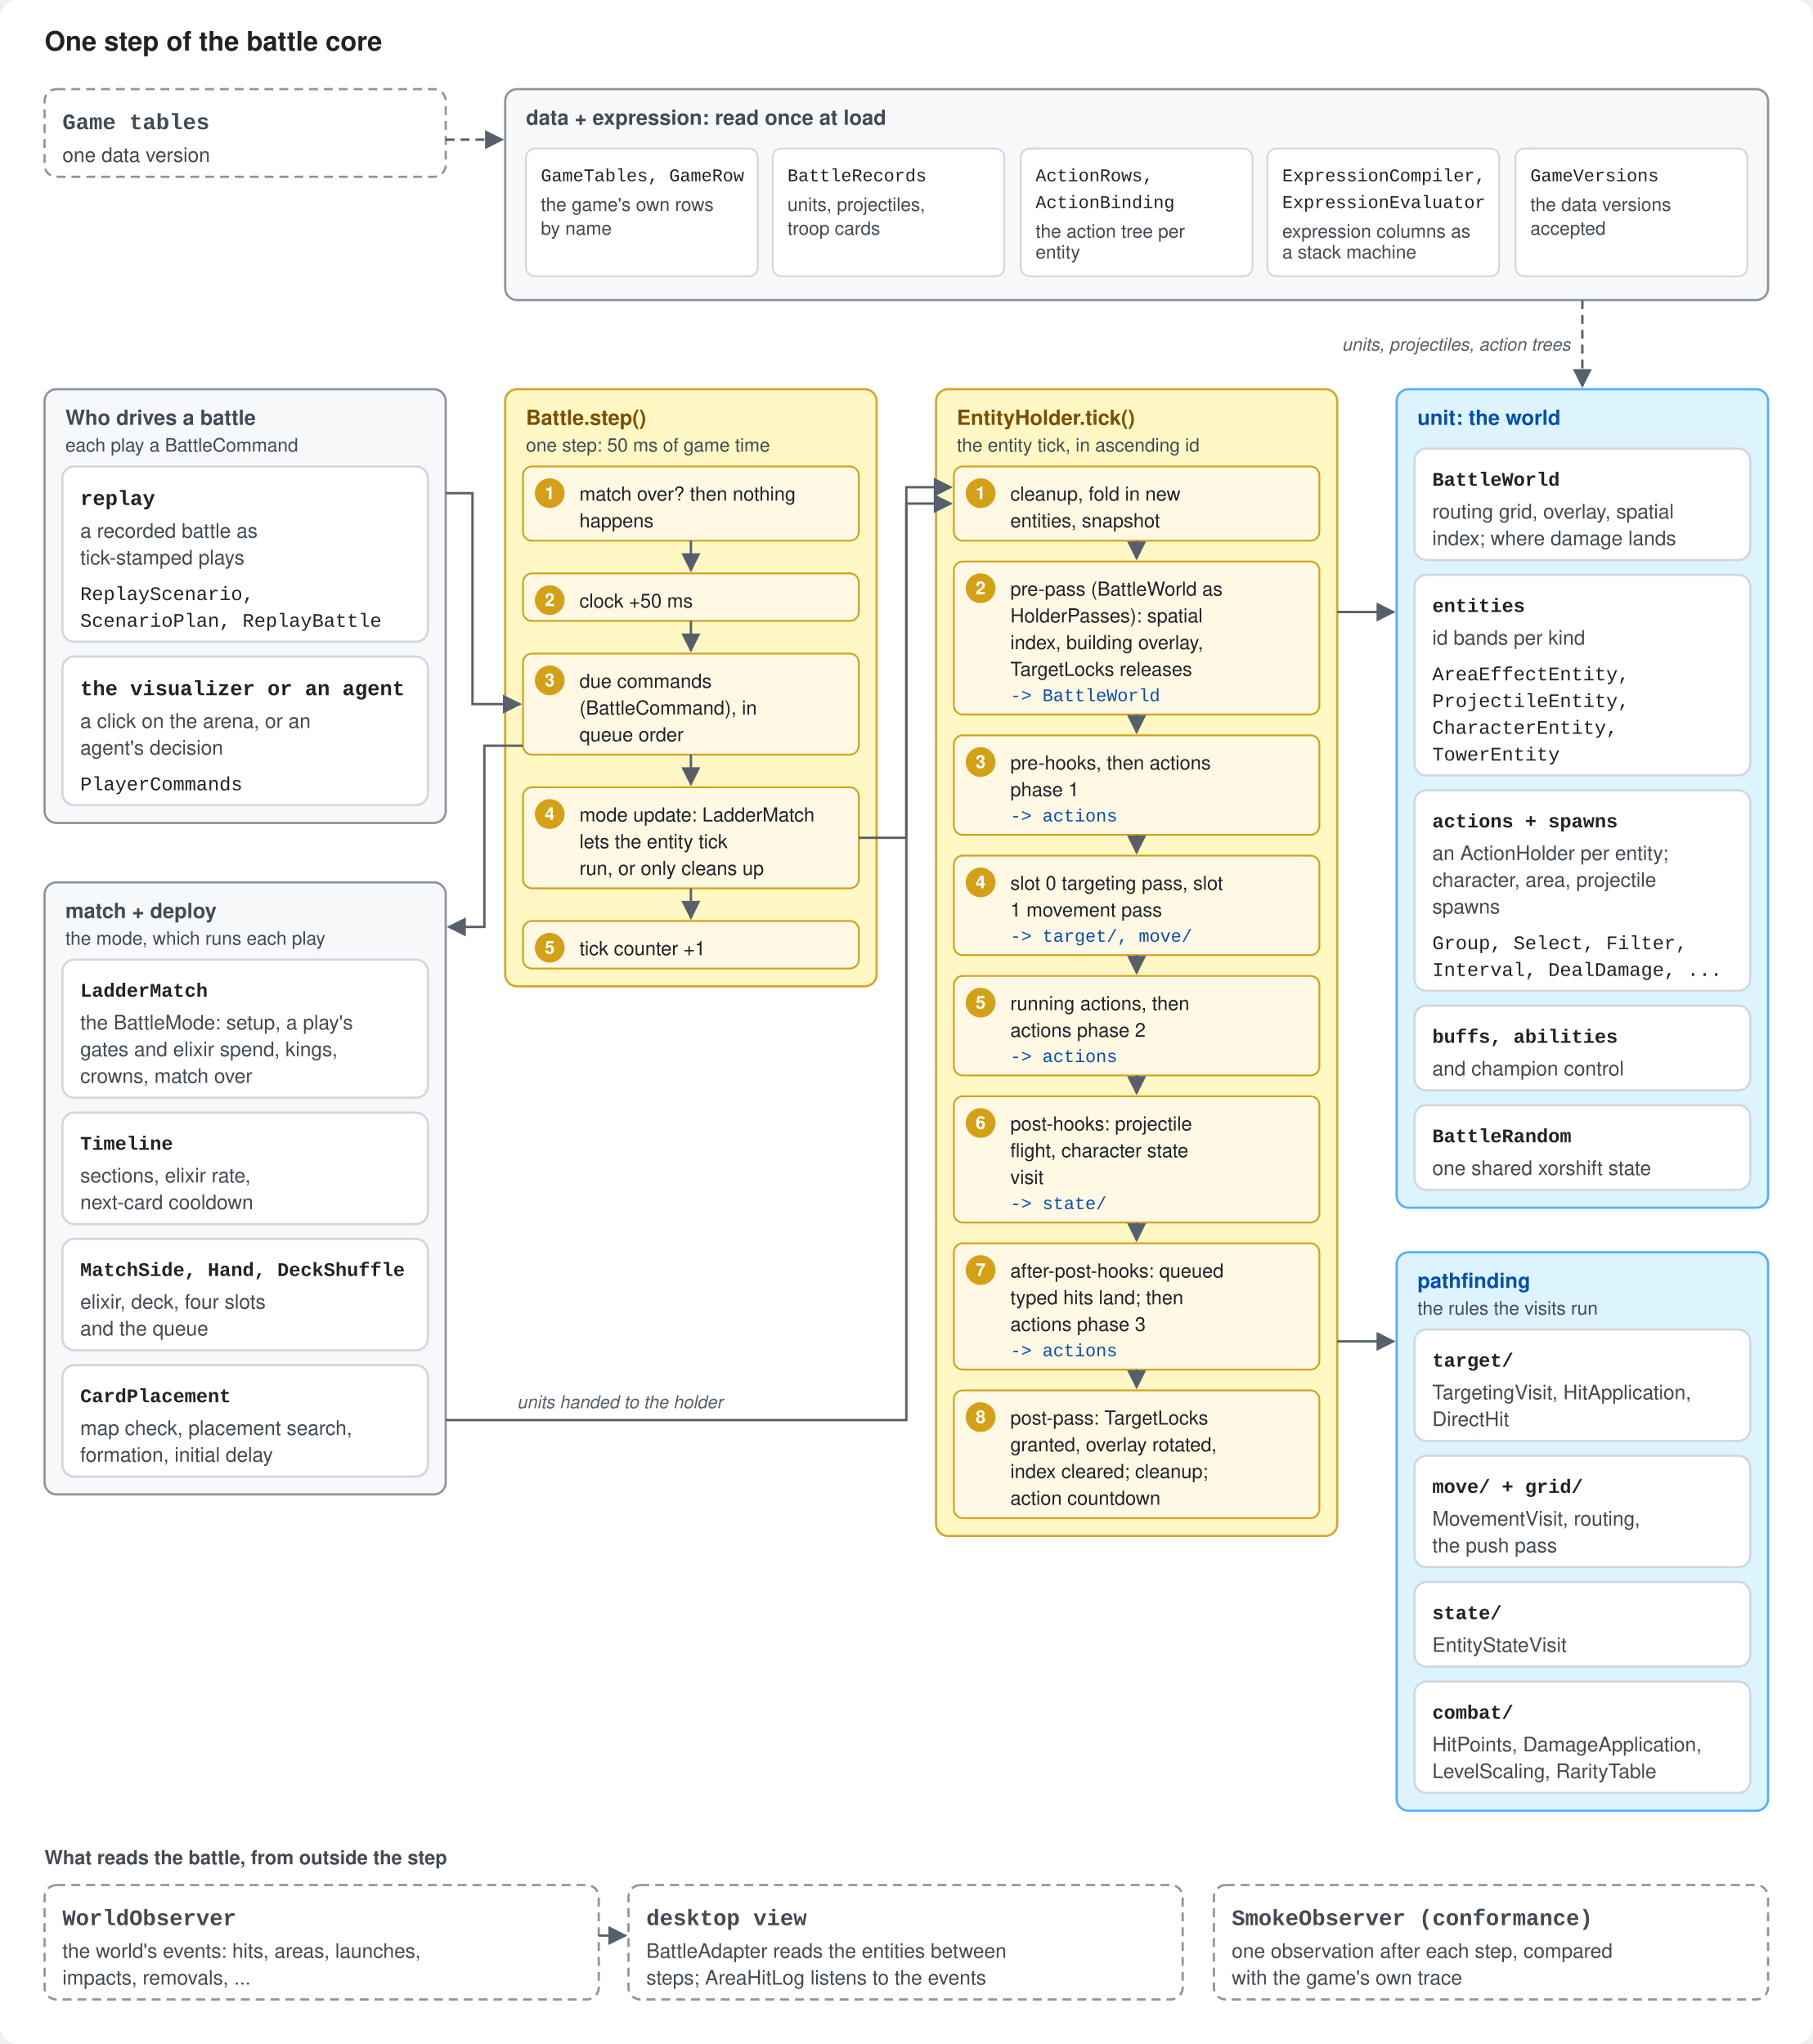
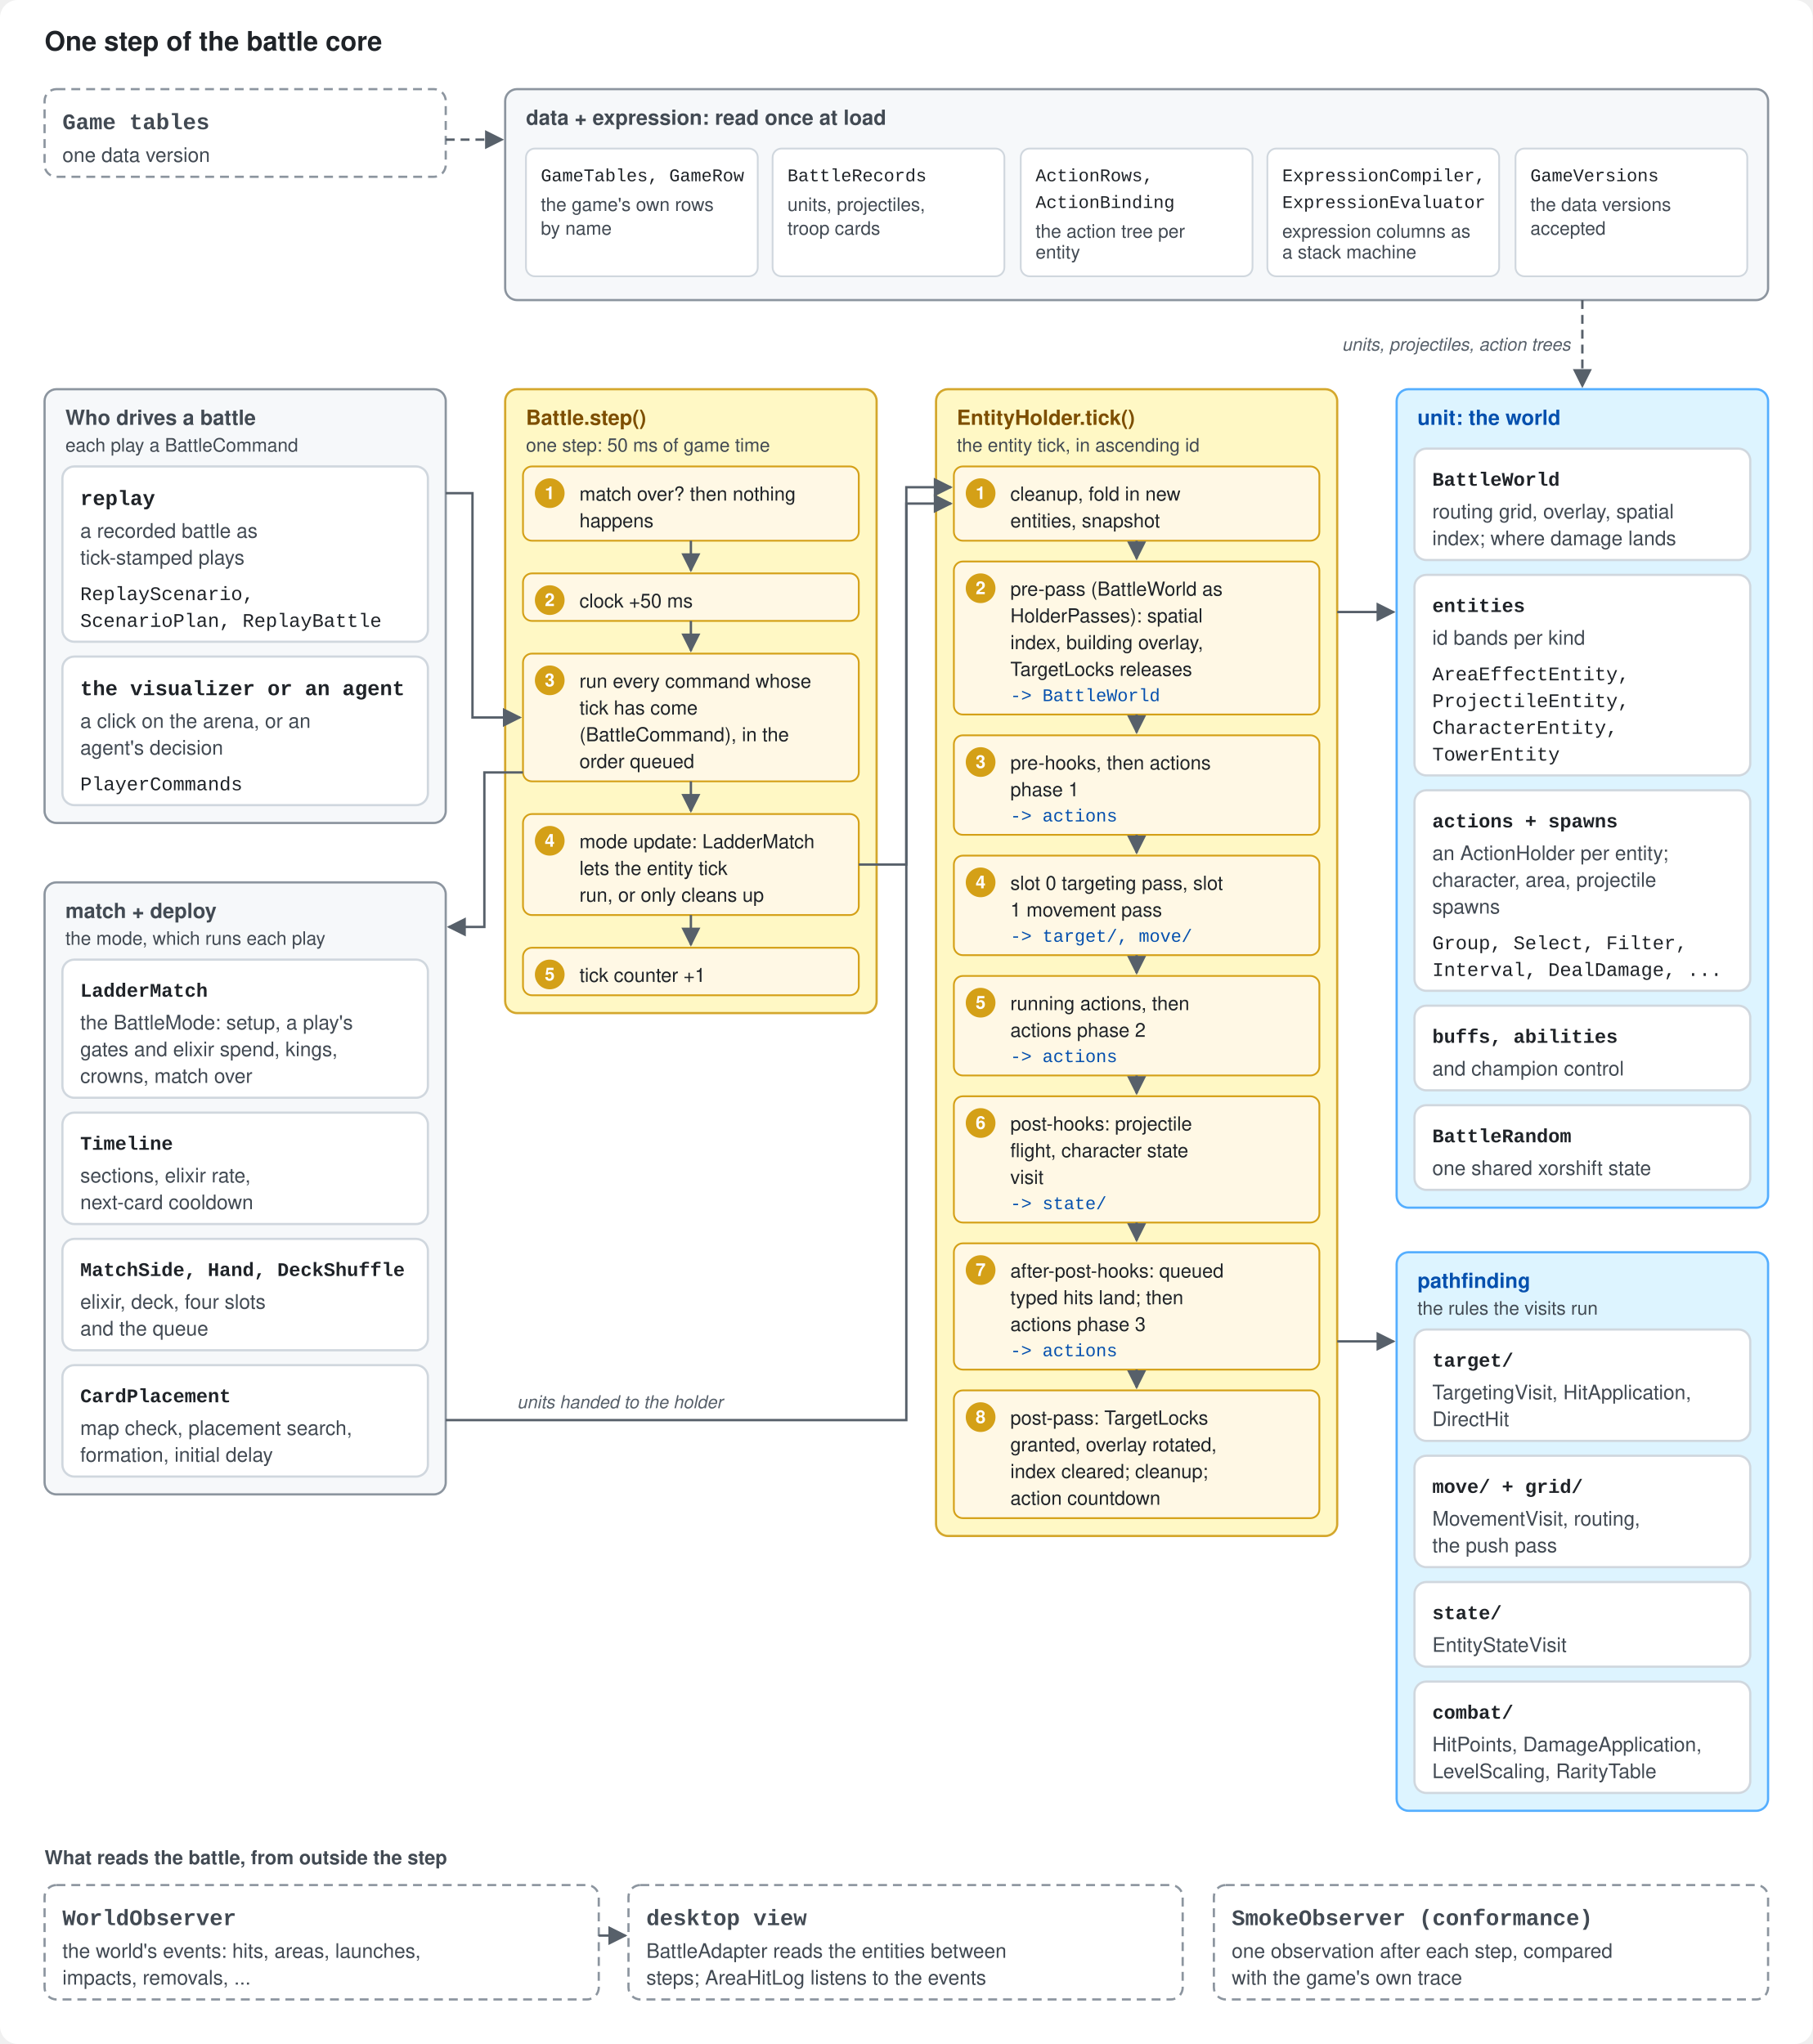
<svg xmlns="http://www.w3.org/2000/svg" width="1220" height="1376" viewBox="0 0 1220 1376" role="img" aria-label="The battle core's inside: the tables read once, what drives a battle, one step and its entity tick, and what reads it">
  <defs>
    <marker id="head" viewBox="0 0 10 10" refX="9" refY="5" markerWidth="8" markerHeight="8" orient="auto-start-reverse">
      <path d="M0,0 L10,5 L0,10 z" fill="#57606a" />
    </marker>
    <style>.s{font-family:-apple-system, BlinkMacSystemFont, 'Segoe UI', Helvetica, Arial, sans-serif} .m{font-family:ui-monospace, SFMono-Regular, Menlo, Consolas, 'Liberation Mono', monospace; white-space:pre}</style>
  </defs>
  <rect x="0" y="0" width="1220" height="1376" rx="12" fill="#ffffff" />
  <text x="30" y="34" class="s" font-size="18" font-weight="600" fill="#1f2328">One step of the battle core</text>
  <rect x="30" y="60" width="270" height="59" rx="8" fill="#ffffff" stroke="#8c959f" stroke-width="1.5" stroke-dasharray="6 4" />
  <text x="42" y="87" class="m" font-size="15" font-weight="600" fill="#424a53">Game tables</text>
  <text x="42" y="109" class="s" font-size="13.5" fill="#424a53">one data version</text>
  <rect x="340" y="60" width="850" height="142" rx="8" fill="#f6f8fa" stroke="#8c959f" stroke-width="1.5" />
  <text x="354" y="84" class="s" font-size="14" font-weight="600" fill="#424a53">data + expression: read once at load</text>
  <rect x="354" y="100" width="156" height="86" rx="6" fill="#ffffff" stroke="#d0d7de" stroke-width="1.2" />
  <text x="364" y="122" class="m" font-size="12" fill="#1f2328">GameTables, GameRow</text>
  <text x="364" y="142" class="s" font-size="12.5" fill="#424a53">the game's own rows</text>
  <text x="364" y="158" class="s" font-size="12.5" fill="#424a53">by name</text>
  <rect x="520" y="100" width="156" height="86" rx="6" fill="#ffffff" stroke="#d0d7de" stroke-width="1.2" />
  <text x="530" y="122" class="m" font-size="12" fill="#1f2328">BattleRecords</text>
  <text x="530" y="142" class="s" font-size="12.5" fill="#424a53">units, projectiles,</text>
  <text x="530" y="158" class="s" font-size="12.5" fill="#424a53">troop cards</text>
  <rect x="687" y="100" width="156" height="86" rx="6" fill="#ffffff" stroke="#d0d7de" stroke-width="1.2" />
  <text x="697" y="122" class="m" font-size="12" fill="#1f2328">ActionRows,</text>
  <text x="697" y="140" class="m" font-size="12" fill="#1f2328">ActionBinding</text>
  <text x="697" y="160" class="s" font-size="12.5" fill="#424a53">the action tree per</text>
  <text x="697" y="174" class="s" font-size="12.5" fill="#424a53">entity</text>
  <rect x="853" y="100" width="156" height="86" rx="6" fill="#ffffff" stroke="#d0d7de" stroke-width="1.2" />
  <text x="863" y="122" class="m" font-size="12" fill="#1f2328">ExpressionCompiler,</text>
  <text x="863" y="140" class="m" font-size="12" fill="#1f2328">ExpressionEvaluator</text>
  <text x="863" y="160" class="s" font-size="12.5" fill="#424a53">expression columns as</text>
  <text x="863" y="174" class="s" font-size="12.5" fill="#424a53">a stack machine</text>
  <rect x="1020" y="100" width="156" height="86" rx="6" fill="#ffffff" stroke="#d0d7de" stroke-width="1.2" />
  <text x="1030" y="122" class="m" font-size="12" fill="#1f2328">GameVersions</text>
  <text x="1030" y="142" class="s" font-size="12.5" fill="#424a53">the data versions</text>
  <text x="1030" y="158" class="s" font-size="12.5" fill="#424a53">accepted</text>
  <polyline points="300,94 338,94" fill="none" stroke="#57606a" stroke-width="1.6" stroke-dasharray="6 4" marker-end="url(#head)" />
  <rect x="30" y="262" width="270" height="292" rx="8" fill="#f6f8fa" stroke="#8c959f" stroke-width="1.5" />
  <text x="44" y="286" class="s" font-size="14" font-weight="600" fill="#424a53">Who drives a battle</text>
  <text x="44" y="304" class="s" font-size="12.5" fill="#424a53">each play a BattleCommand</text>
  <rect x="42" y="314" width="246" height="118" rx="8" fill="#ffffff" stroke="#d0d7de" stroke-width="1.5" />
  <text x="54" y="340" class="m" font-size="14" font-weight="600" fill="#1f2328">replay</text>
  <text x="54" y="362" class="s" font-size="13.5" fill="#424a53">a recorded battle as</text>
  <text x="54" y="380" class="s" font-size="13.5" fill="#424a53">tick-stamped plays</text>
  <text x="54" y="404" class="m" font-size="13" fill="#1f2328">ReplayScenario,</text>
  <text x="54" y="422" class="m" font-size="13" fill="#1f2328">ScenarioPlan, ReplayBattle</text>
  <rect x="42" y="442" width="246" height="100" rx="8" fill="#ffffff" stroke="#d0d7de" stroke-width="1.5" />
  <text x="54" y="468" class="m" font-size="14" font-weight="600" fill="#1f2328">the visualizer or an agent</text>
  <text x="54" y="490" class="s" font-size="13.5" fill="#424a53">a click on the arena, or an</text>
  <text x="54" y="508" class="s" font-size="13.5" fill="#424a53">agent's decision</text>
  <text x="54" y="532" class="m" font-size="13" fill="#1f2328">PlayerCommands</text>
  <rect x="30" y="594" width="270" height="412" rx="8" fill="#f6f8fa" stroke="#8c959f" stroke-width="1.5" />
  <text x="44" y="618" class="s" font-size="14" font-weight="600" fill="#424a53">match + deploy</text>
  <text x="44" y="636" class="s" font-size="12.5" fill="#424a53">the mode, which runs each play</text>
  <rect x="42" y="646" width="246" height="93" rx="8" fill="#ffffff" stroke="#d0d7de" stroke-width="1.5" />
  <text x="54" y="671" class="m" font-size="13" font-weight="600" fill="#1f2328">LadderMatch</text>
  <text x="54" y="693" class="s" font-size="13.5" fill="#424a53">the BattleMode: setup, a play's</text>
  <text x="54" y="711" class="s" font-size="13.5" fill="#424a53">gates and elixir spend, kings,</text>
  <text x="54" y="729" class="s" font-size="13.5" fill="#424a53">crowns, match over</text>
  <rect x="42" y="749" width="246" height="75" rx="8" fill="#ffffff" stroke="#d0d7de" stroke-width="1.5" />
  <text x="54" y="774" class="m" font-size="13" font-weight="600" fill="#1f2328">Timeline</text>
  <text x="54" y="796" class="s" font-size="13.5" fill="#424a53">sections, elixir rate,</text>
  <text x="54" y="814" class="s" font-size="13.5" fill="#424a53">next-card cooldown</text>
  <rect x="42" y="834" width="246" height="75" rx="8" fill="#ffffff" stroke="#d0d7de" stroke-width="1.5" />
  <text x="54" y="859" class="m" font-size="13" font-weight="600" fill="#1f2328">MatchSide, Hand, DeckShuffle</text>
  <text x="54" y="881" class="s" font-size="13.5" fill="#424a53">elixir, deck, four slots</text>
  <text x="54" y="899" class="s" font-size="13.5" fill="#424a53">and the queue</text>
  <rect x="42" y="919" width="246" height="75" rx="8" fill="#ffffff" stroke="#d0d7de" stroke-width="1.5" />
  <text x="54" y="944" class="m" font-size="13" font-weight="600" fill="#1f2328">CardPlacement</text>
  <text x="54" y="966" class="s" font-size="13.5" fill="#424a53">map check, placement search,</text>
  <text x="54" y="984" class="s" font-size="13.5" fill="#424a53">formation, initial delay</text>
-   <rect x="340" y="262" width="250" height="402" rx="8" fill="#fff8c5" stroke="#d4a72c" stroke-width="1.5" />
+   <rect x="340" y="262" width="250" height="420" rx="8" fill="#fff8c5" stroke="#d4a72c" stroke-width="1.5" />
  <text x="354" y="286" class="s" font-size="14" font-weight="600" fill="#7d4e00">Battle.step()</text>
  <text x="354" y="304" class="s" font-size="12.5" fill="#424a53">one step: 50 ms of game time</text>
  <rect x="352" y="314" width="226" height="50" rx="6" fill="#fff8e5" stroke="#d4a017" stroke-width="1.2" />
  <circle cx="370" cy="332" r="10" fill="#d4a017" />
  <text x="370" y="336" class="s" font-size="12" font-weight="600" text-anchor="middle" fill="#ffffff">1</text>
  <text x="390" y="337" class="s" font-size="13" fill="#1f2328">match over? then nothing</text>
  <text x="390" y="355" class="s" font-size="13" fill="#1f2328">happens</text>
  <rect x="352" y="386" width="226" height="32" rx="6" fill="#fff8e5" stroke="#d4a017" stroke-width="1.2" />
  <circle cx="370" cy="404" r="10" fill="#d4a017" />
  <text x="370" y="408" class="s" font-size="12" font-weight="600" text-anchor="middle" fill="#ffffff">2</text>
  <text x="390" y="409" class="s" font-size="13" fill="#1f2328">clock +50 ms</text>
-   <rect x="352" y="440" width="226" height="68" rx="6" fill="#fff8e5" stroke="#d4a017" stroke-width="1.2" />
+   <rect x="352" y="440" width="226" height="86" rx="6" fill="#fff8e5" stroke="#d4a017" stroke-width="1.2" />
  <circle cx="370" cy="458" r="10" fill="#d4a017" />
  <text x="370" y="462" class="s" font-size="12" font-weight="600" text-anchor="middle" fill="#ffffff">3</text>
-   <text x="390" y="463" class="s" font-size="13" fill="#1f2328">due commands</text>
-   <text x="390" y="481" class="s" font-size="13" fill="#1f2328">(BattleCommand), in</text>
-   <text x="390" y="499" class="s" font-size="13" fill="#1f2328">queue order</text>
-   <rect x="352" y="530" width="226" height="68" rx="6" fill="#fff8e5" stroke="#d4a017" stroke-width="1.2" />
-   <circle cx="370" cy="548" r="10" fill="#d4a017" />
-   <text x="370" y="552" class="s" font-size="12" font-weight="600" text-anchor="middle" fill="#ffffff">4</text>
-   <text x="390" y="553" class="s" font-size="13" fill="#1f2328">mode update: LadderMatch</text>
-   <text x="390" y="571" class="s" font-size="13" fill="#1f2328">lets the entity tick</text>
-   <text x="390" y="589" class="s" font-size="13" fill="#1f2328">run, or only cleans up</text>
-   <rect x="352" y="620" width="226" height="32" rx="6" fill="#fff8e5" stroke="#d4a017" stroke-width="1.2" />
-   <circle cx="370" cy="638" r="10" fill="#d4a017" />
-   <text x="370" y="642" class="s" font-size="12" font-weight="600" text-anchor="middle" fill="#ffffff">5</text>
-   <text x="390" y="643" class="s" font-size="13" fill="#1f2328">tick counter +1</text>
+   <text x="390" y="463" class="s" font-size="13" fill="#1f2328">run every command whose</text>
+   <text x="390" y="481" class="s" font-size="13" fill="#1f2328">tick has come</text>
+   <text x="390" y="499" class="s" font-size="13" fill="#1f2328">(BattleCommand), in the</text>
+   <text x="390" y="517" class="s" font-size="13" fill="#1f2328">order queued</text>
+   <rect x="352" y="548" width="226" height="68" rx="6" fill="#fff8e5" stroke="#d4a017" stroke-width="1.2" />
+   <circle cx="370" cy="566" r="10" fill="#d4a017" />
+   <text x="370" y="570" class="s" font-size="12" font-weight="600" text-anchor="middle" fill="#ffffff">4</text>
+   <text x="390" y="571" class="s" font-size="13" fill="#1f2328">mode update: LadderMatch</text>
+   <text x="390" y="589" class="s" font-size="13" fill="#1f2328">lets the entity tick</text>
+   <text x="390" y="607" class="s" font-size="13" fill="#1f2328">run, or only cleans up</text>
+   <rect x="352" y="638" width="226" height="32" rx="6" fill="#fff8e5" stroke="#d4a017" stroke-width="1.2" />
+   <circle cx="370" cy="656" r="10" fill="#d4a017" />
+   <text x="370" y="660" class="s" font-size="12" font-weight="600" text-anchor="middle" fill="#ffffff">5</text>
+   <text x="390" y="661" class="s" font-size="13" fill="#1f2328">tick counter +1</text>
  <polyline points="465,364 465,384" fill="none" stroke="#57606a" stroke-width="1.6" marker-end="url(#head)" />
  <polyline points="465,418 465,438" fill="none" stroke="#57606a" stroke-width="1.6" marker-end="url(#head)" />
-   <polyline points="465,508 465,528" fill="none" stroke="#57606a" stroke-width="1.6" marker-end="url(#head)" />
-   <polyline points="465,598 465,618" fill="none" stroke="#57606a" stroke-width="1.6" marker-end="url(#head)" />
+   <polyline points="465,526 465,546" fill="none" stroke="#57606a" stroke-width="1.6" marker-end="url(#head)" />
+   <polyline points="465,616 465,636" fill="none" stroke="#57606a" stroke-width="1.6" marker-end="url(#head)" />
  <rect x="630" y="262" width="270" height="772" rx="8" fill="#fff8c5" stroke="#d4a72c" stroke-width="1.5" />
  <text x="644" y="286" class="s" font-size="14" font-weight="600" fill="#7d4e00">EntityHolder.tick()</text>
  <text x="644" y="304" class="s" font-size="12.5" fill="#424a53">the entity tick, in ascending id</text>
  <rect x="642" y="314" width="246" height="50" rx="6" fill="#fff8e5" stroke="#d4a017" stroke-width="1.2" />
  <circle cx="660" cy="332" r="10" fill="#d4a017" />
  <text x="660" y="336" class="s" font-size="12" font-weight="600" text-anchor="middle" fill="#ffffff">1</text>
  <text x="680" y="337" class="s" font-size="13" fill="#1f2328">cleanup, fold in new</text>
  <text x="680" y="355" class="s" font-size="13" fill="#1f2328">entities, snapshot</text>
  <rect x="642" y="378" width="246" height="103" rx="6" fill="#fff8e5" stroke="#d4a017" stroke-width="1.2" />
  <circle cx="660" cy="396" r="10" fill="#d4a017" />
  <text x="660" y="400" class="s" font-size="12" font-weight="600" text-anchor="middle" fill="#ffffff">2</text>
  <text x="680" y="401" class="s" font-size="13" fill="#1f2328">pre-pass (BattleWorld as</text>
  <text x="680" y="419" class="s" font-size="13" fill="#1f2328">HolderPasses): spatial</text>
  <text x="680" y="437" class="s" font-size="13" fill="#1f2328">index, building overlay,</text>
  <text x="680" y="455" class="s" font-size="13" fill="#1f2328">TargetLocks releases</text>
  <text x="680" y="472" class="m" font-size="12" fill="#0550ae">-&gt; BattleWorld</text>
  <rect x="642" y="495" width="246" height="67" rx="6" fill="#fff8e5" stroke="#d4a017" stroke-width="1.2" />
  <circle cx="660" cy="513" r="10" fill="#d4a017" />
  <text x="660" y="517" class="s" font-size="12" font-weight="600" text-anchor="middle" fill="#ffffff">3</text>
  <text x="680" y="518" class="s" font-size="13" fill="#1f2328">pre-hooks, then actions</text>
  <text x="680" y="536" class="s" font-size="13" fill="#1f2328">phase 1</text>
  <text x="680" y="553" class="m" font-size="12" fill="#0550ae">-&gt; actions</text>
  <rect x="642" y="576" width="246" height="67" rx="6" fill="#fff8e5" stroke="#d4a017" stroke-width="1.2" />
  <circle cx="660" cy="594" r="10" fill="#d4a017" />
  <text x="660" y="598" class="s" font-size="12" font-weight="600" text-anchor="middle" fill="#ffffff">4</text>
  <text x="680" y="599" class="s" font-size="13" fill="#1f2328">slot 0 targeting pass, slot</text>
  <text x="680" y="617" class="s" font-size="13" fill="#1f2328">1 movement pass</text>
  <text x="680" y="634" class="m" font-size="12" fill="#0550ae">-&gt; target/, move/</text>
  <rect x="642" y="657" width="246" height="67" rx="6" fill="#fff8e5" stroke="#d4a017" stroke-width="1.2" />
  <circle cx="660" cy="675" r="10" fill="#d4a017" />
  <text x="660" y="679" class="s" font-size="12" font-weight="600" text-anchor="middle" fill="#ffffff">5</text>
  <text x="680" y="680" class="s" font-size="13" fill="#1f2328">running actions, then</text>
  <text x="680" y="698" class="s" font-size="13" fill="#1f2328">actions phase 2</text>
  <text x="680" y="715" class="m" font-size="12" fill="#0550ae">-&gt; actions</text>
  <rect x="642" y="738" width="246" height="85" rx="6" fill="#fff8e5" stroke="#d4a017" stroke-width="1.2" />
  <circle cx="660" cy="756" r="10" fill="#d4a017" />
  <text x="660" y="760" class="s" font-size="12" font-weight="600" text-anchor="middle" fill="#ffffff">6</text>
  <text x="680" y="761" class="s" font-size="13" fill="#1f2328">post-hooks: projectile</text>
  <text x="680" y="779" class="s" font-size="13" fill="#1f2328">flight, character state</text>
  <text x="680" y="797" class="s" font-size="13" fill="#1f2328">visit</text>
  <text x="680" y="814" class="m" font-size="12" fill="#0550ae">-&gt; state/</text>
  <rect x="642" y="837" width="246" height="85" rx="6" fill="#fff8e5" stroke="#d4a017" stroke-width="1.2" />
  <circle cx="660" cy="855" r="10" fill="#d4a017" />
  <text x="660" y="859" class="s" font-size="12" font-weight="600" text-anchor="middle" fill="#ffffff">7</text>
  <text x="680" y="860" class="s" font-size="13" fill="#1f2328">after-post-hooks: queued</text>
  <text x="680" y="878" class="s" font-size="13" fill="#1f2328">typed hits land; then</text>
  <text x="680" y="896" class="s" font-size="13" fill="#1f2328">actions phase 3</text>
  <text x="680" y="913" class="m" font-size="12" fill="#0550ae">-&gt; actions</text>
  <rect x="642" y="936" width="246" height="86" rx="6" fill="#fff8e5" stroke="#d4a017" stroke-width="1.2" />
  <circle cx="660" cy="954" r="10" fill="#d4a017" />
  <text x="660" y="958" class="s" font-size="12" font-weight="600" text-anchor="middle" fill="#ffffff">8</text>
  <text x="680" y="959" class="s" font-size="13" fill="#1f2328">post-pass: TargetLocks</text>
  <text x="680" y="977" class="s" font-size="13" fill="#1f2328">granted, overlay rotated,</text>
  <text x="680" y="995" class="s" font-size="13" fill="#1f2328">index cleared; cleanup;</text>
  <text x="680" y="1013" class="s" font-size="13" fill="#1f2328">action countdown</text>
  <polyline points="765,364 765,376" fill="none" stroke="#57606a" stroke-width="1.6" marker-end="url(#head)" />
  <polyline points="765,481 765,493" fill="none" stroke="#57606a" stroke-width="1.6" marker-end="url(#head)" />
  <polyline points="765,562 765,574" fill="none" stroke="#57606a" stroke-width="1.6" marker-end="url(#head)" />
  <polyline points="765,643 765,655" fill="none" stroke="#57606a" stroke-width="1.6" marker-end="url(#head)" />
  <polyline points="765,724 765,736" fill="none" stroke="#57606a" stroke-width="1.6" marker-end="url(#head)" />
  <polyline points="765,823 765,835" fill="none" stroke="#57606a" stroke-width="1.6" marker-end="url(#head)" />
  <polyline points="765,922 765,934" fill="none" stroke="#57606a" stroke-width="1.6" marker-end="url(#head)" />
  <rect x="940" y="262" width="250" height="551" rx="8" fill="#ddf4ff" stroke="#54aeff" stroke-width="1.5" />
  <text x="954" y="286" class="s" font-size="14" font-weight="600" fill="#0550ae">unit: the world</text>
  <rect x="952" y="302" width="226" height="75" rx="8" fill="#ffffff" stroke="#d0d7de" stroke-width="1.5" />
  <text x="964" y="327" class="m" font-size="13" font-weight="600" fill="#1f2328">BattleWorld</text>
  <text x="964" y="349" class="s" font-size="13.5" fill="#424a53">routing grid, overlay, spatial</text>
  <text x="964" y="367" class="s" font-size="13.5" fill="#424a53">index; where damage lands</text>
  <rect x="952" y="387" width="226" height="135" rx="8" fill="#ffffff" stroke="#d0d7de" stroke-width="1.5" />
  <text x="964" y="412" class="m" font-size="13" font-weight="600" fill="#1f2328">entities</text>
  <text x="964" y="434" class="s" font-size="13.5" fill="#424a53">id bands per kind</text>
  <text x="964" y="458" class="m" font-size="13" fill="#1f2328">AreaEffectEntity,</text>
  <text x="964" y="476" class="m" font-size="13" fill="#1f2328">ProjectileEntity,</text>
  <text x="964" y="494" class="m" font-size="13" fill="#1f2328">CharacterEntity,</text>
  <text x="964" y="512" class="m" font-size="13" fill="#1f2328">TowerEntity</text>
  <rect x="952" y="532" width="226" height="135" rx="8" fill="#ffffff" stroke="#d0d7de" stroke-width="1.5" />
  <text x="964" y="557" class="m" font-size="13" font-weight="600" fill="#1f2328">actions + spawns</text>
  <text x="964" y="579" class="s" font-size="13.5" fill="#424a53">an ActionHolder per entity;</text>
  <text x="964" y="597" class="s" font-size="13.5" fill="#424a53">character, area, projectile</text>
  <text x="964" y="615" class="s" font-size="13.5" fill="#424a53">spawns</text>
  <text x="964" y="639" class="m" font-size="13" fill="#1f2328">Group, Select, Filter,</text>
  <text x="964" y="657" class="m" font-size="13" fill="#1f2328">Interval, DealDamage, ...</text>
  <rect x="952" y="677" width="226" height="57" rx="8" fill="#ffffff" stroke="#d0d7de" stroke-width="1.5" />
  <text x="964" y="702" class="m" font-size="13" font-weight="600" fill="#1f2328">buffs, abilities</text>
  <text x="964" y="724" class="s" font-size="13.5" fill="#424a53">and champion control</text>
  <rect x="952" y="744" width="226" height="57" rx="8" fill="#ffffff" stroke="#d0d7de" stroke-width="1.5" />
  <text x="964" y="769" class="m" font-size="13" font-weight="600" fill="#1f2328">BattleRandom</text>
  <text x="964" y="791" class="s" font-size="13.5" fill="#424a53">one shared xorshift state</text>
  <rect x="940" y="843" width="250" height="376" rx="8" fill="#ddf4ff" stroke="#54aeff" stroke-width="1.5" />
  <text x="954" y="867" class="s" font-size="14" font-weight="600" fill="#0550ae">pathfinding</text>
  <text x="954" y="885" class="s" font-size="12.5" fill="#424a53">the rules the visits run</text>
  <rect x="952" y="895" width="226" height="75" rx="8" fill="#ffffff" stroke="#d0d7de" stroke-width="1.5" />
  <text x="964" y="920" class="m" font-size="13" font-weight="600" fill="#1f2328">target/</text>
  <text x="964" y="942" class="s" font-size="13.5" fill="#424a53">TargetingVisit, HitApplication,</text>
  <text x="964" y="960" class="s" font-size="13.5" fill="#424a53">DirectHit</text>
  <rect x="952" y="980" width="226" height="75" rx="8" fill="#ffffff" stroke="#d0d7de" stroke-width="1.5" />
  <text x="964" y="1005" class="m" font-size="13" font-weight="600" fill="#1f2328">move/ + grid/</text>
  <text x="964" y="1027" class="s" font-size="13.5" fill="#424a53">MovementVisit, routing,</text>
  <text x="964" y="1045" class="s" font-size="13.5" fill="#424a53">the push pass</text>
  <rect x="952" y="1065" width="226" height="57" rx="8" fill="#ffffff" stroke="#d0d7de" stroke-width="1.5" />
  <text x="964" y="1090" class="m" font-size="13" font-weight="600" fill="#1f2328">state/</text>
  <text x="964" y="1112" class="s" font-size="13.5" fill="#424a53">EntityStateVisit</text>
  <rect x="952" y="1132" width="226" height="75" rx="8" fill="#ffffff" stroke="#d0d7de" stroke-width="1.5" />
  <text x="964" y="1157" class="m" font-size="13" font-weight="600" fill="#1f2328">combat/</text>
  <text x="964" y="1179" class="s" font-size="13.5" fill="#424a53">HitPoints, DamageApplication,</text>
  <text x="964" y="1197" class="s" font-size="13.5" fill="#424a53">LevelScaling, RarityTable</text>
-   <polyline points="300,332 318,332 318,474 350,474" fill="none" stroke="#57606a" stroke-width="1.6" marker-end="url(#head)" />
-   <polyline points="352,502 326,502 326,624 302,624" fill="none" stroke="#57606a" stroke-width="1.6" marker-end="url(#head)" />
-   <polyline points="578,564 610,564 610,339 640,339" fill="none" stroke="#57606a" stroke-width="1.6" marker-end="url(#head)" />
+   <polyline points="300,332 318,332 318,483 350,483" fill="none" stroke="#57606a" stroke-width="1.6" marker-end="url(#head)" />
+   <polyline points="352,520 326,520 326,624 302,624" fill="none" stroke="#57606a" stroke-width="1.6" marker-end="url(#head)" />
+   <polyline points="578,582 610,582 610,339 640,339" fill="none" stroke="#57606a" stroke-width="1.6" marker-end="url(#head)" />
  <polyline points="300,956 340,956 340,956 610,956 610,328 640,328" fill="none" stroke="#57606a" stroke-width="1.6" marker-end="url(#head)" />
  <text x="348" y="948" class="s" font-size="12" font-style="italic" fill="#57606a">units handed to the holder</text>
  <polyline points="900,412 938,412" fill="none" stroke="#57606a" stroke-width="1.6" marker-end="url(#head)" />
  <polyline points="900,903 938,903" fill="none" stroke="#57606a" stroke-width="1.6" marker-end="url(#head)" />
  <polyline points="1065,202 1065,260" fill="none" stroke="#57606a" stroke-width="1.6" stroke-dasharray="6 4" marker-end="url(#head)" />
  <text x="1057" y="236" class="s" font-size="12" font-style="italic" text-anchor="end" fill="#57606a">units, projectiles, action trees</text>
  <rect x="30" y="1269" width="373" height="77" rx="8" fill="#ffffff" stroke="#8c959f" stroke-width="1.5" stroke-dasharray="6 4" />
  <text x="42" y="1296" class="m" font-size="15" font-weight="600" fill="#424a53">WorldObserver</text>
  <text x="42" y="1318" class="s" font-size="13.5" fill="#424a53">the world's events: hits, areas, launches,</text>
  <text x="42" y="1336" class="s" font-size="13.5" fill="#424a53">impacts, removals, ...</text>
  <rect x="423" y="1269" width="373" height="77" rx="8" fill="#ffffff" stroke="#8c959f" stroke-width="1.5" stroke-dasharray="6 4" />
  <text x="435" y="1296" class="m" font-size="15" font-weight="600" fill="#424a53">desktop view</text>
  <text x="435" y="1318" class="s" font-size="13.5" fill="#424a53">BattleAdapter reads the entities between</text>
  <text x="435" y="1336" class="s" font-size="13.5" fill="#424a53">steps; AreaHitLog listens to the events</text>
  <rect x="817" y="1269" width="373" height="77" rx="8" fill="#ffffff" stroke="#8c959f" stroke-width="1.5" stroke-dasharray="6 4" />
  <text x="829" y="1296" class="m" font-size="15" font-weight="600" fill="#424a53">SmokeObserver (conformance)</text>
  <text x="829" y="1318" class="s" font-size="13.5" fill="#424a53">one observation after each step, compared</text>
  <text x="829" y="1336" class="s" font-size="13.5" fill="#424a53">with the game's own trace</text>
  <polyline points="403,1303 421,1303" fill="none" stroke="#57606a" stroke-width="1.6" marker-end="url(#head)" />
  <text x="30" y="1255" class="s" font-size="13" font-weight="600" fill="#424a53">What reads the battle, from outside the step</text>
</svg>
